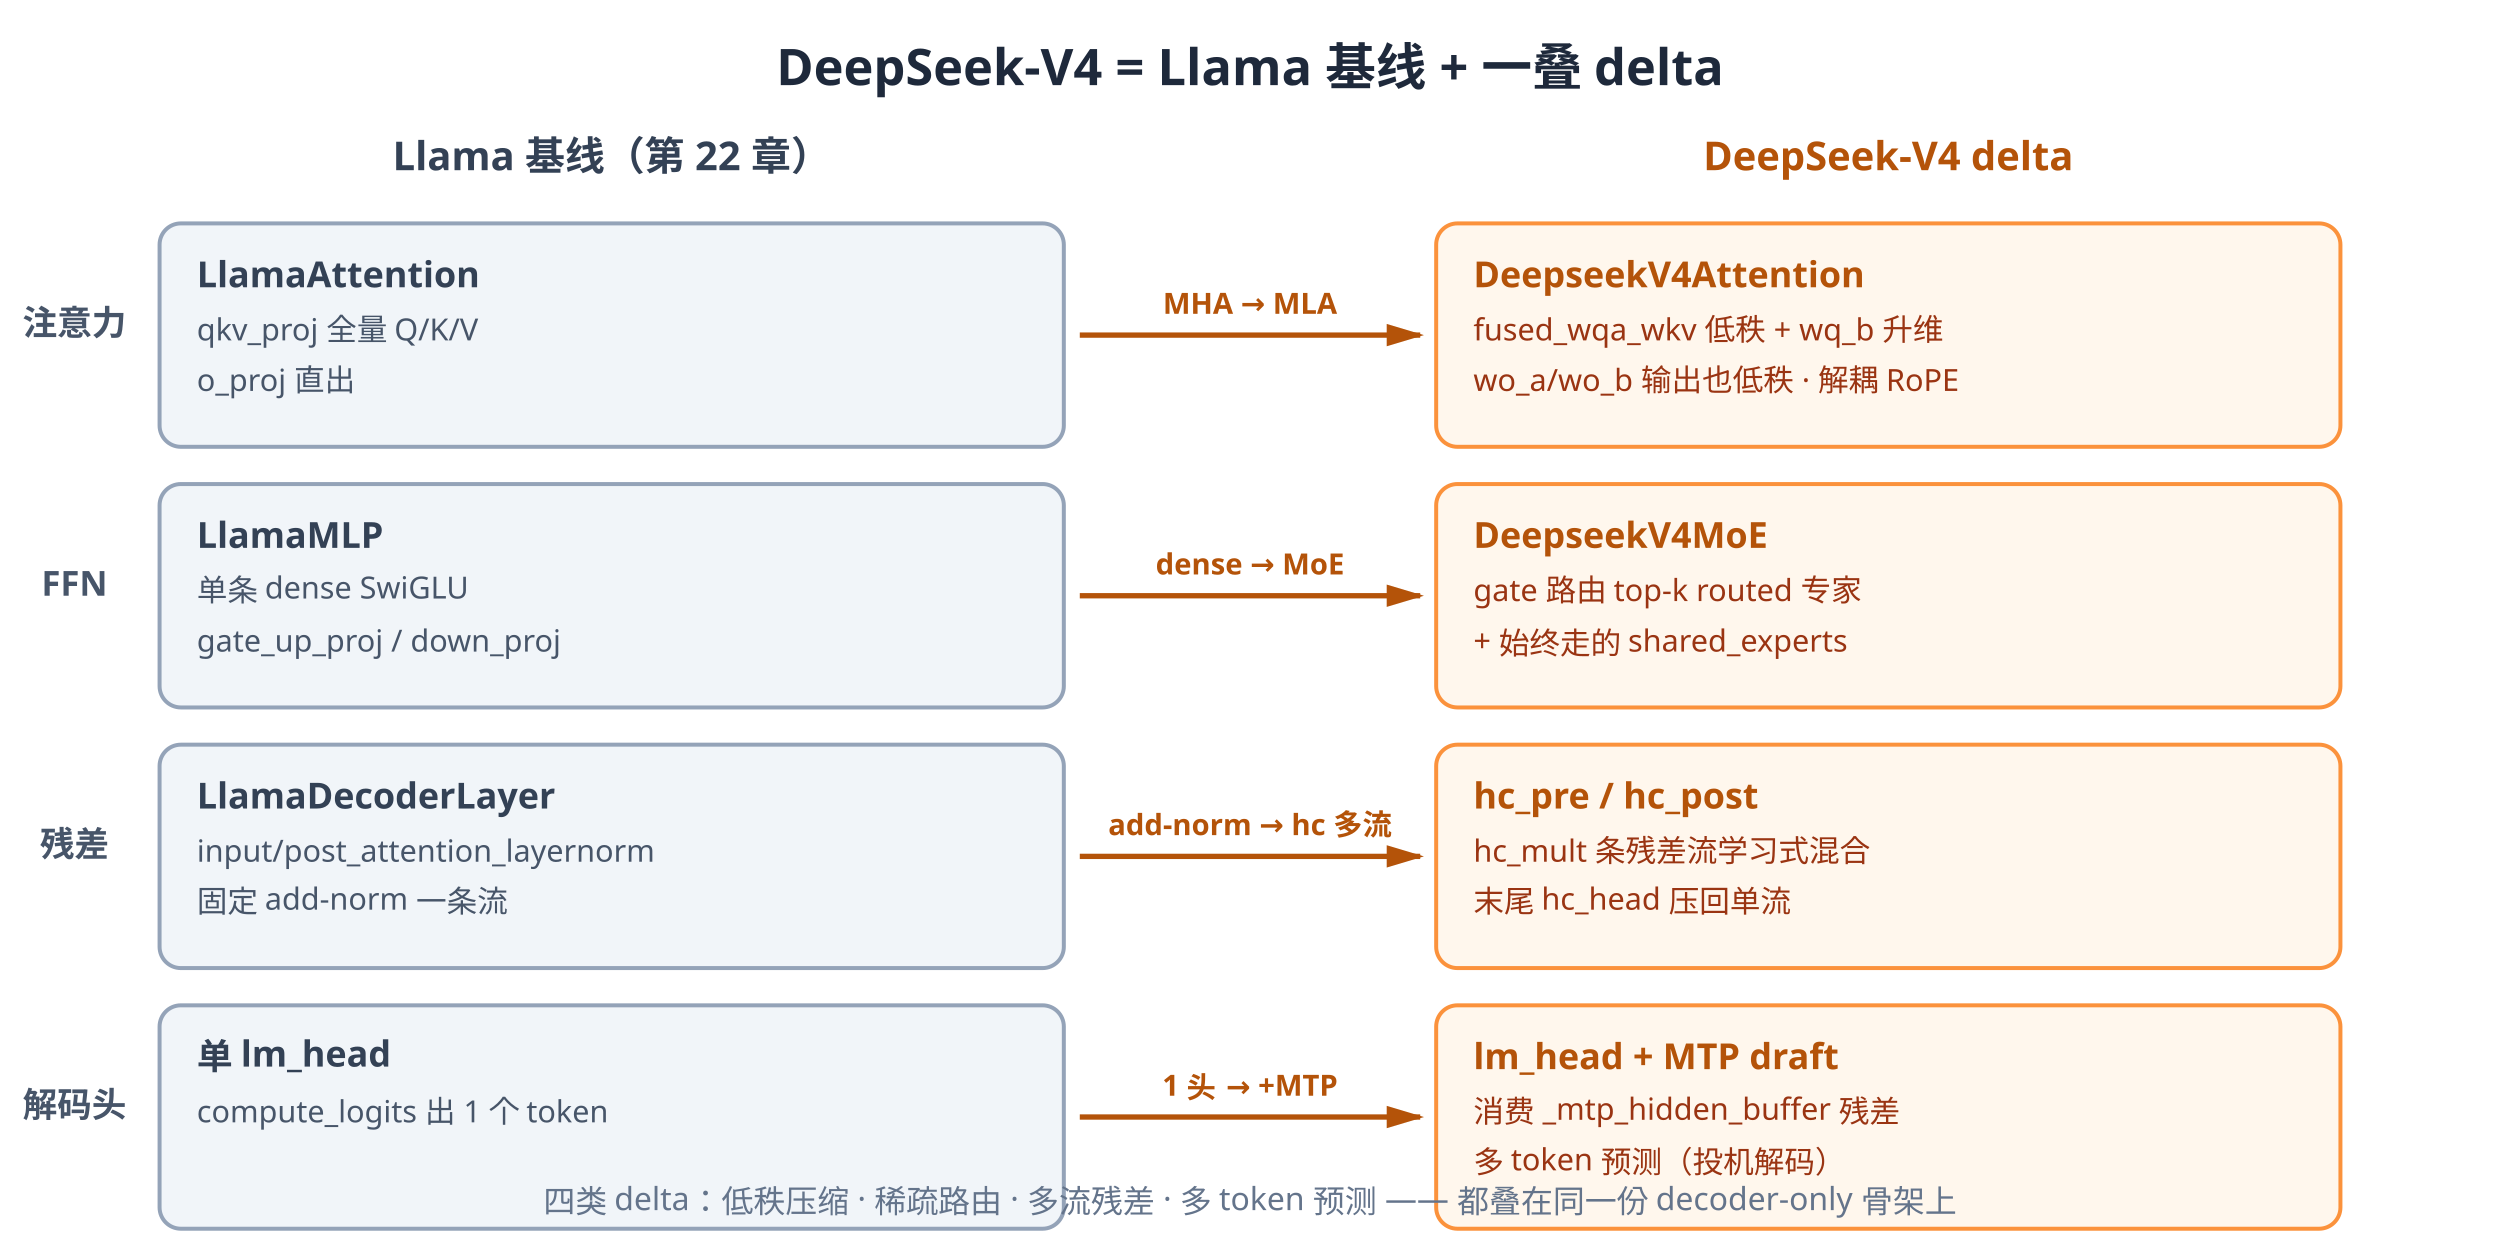
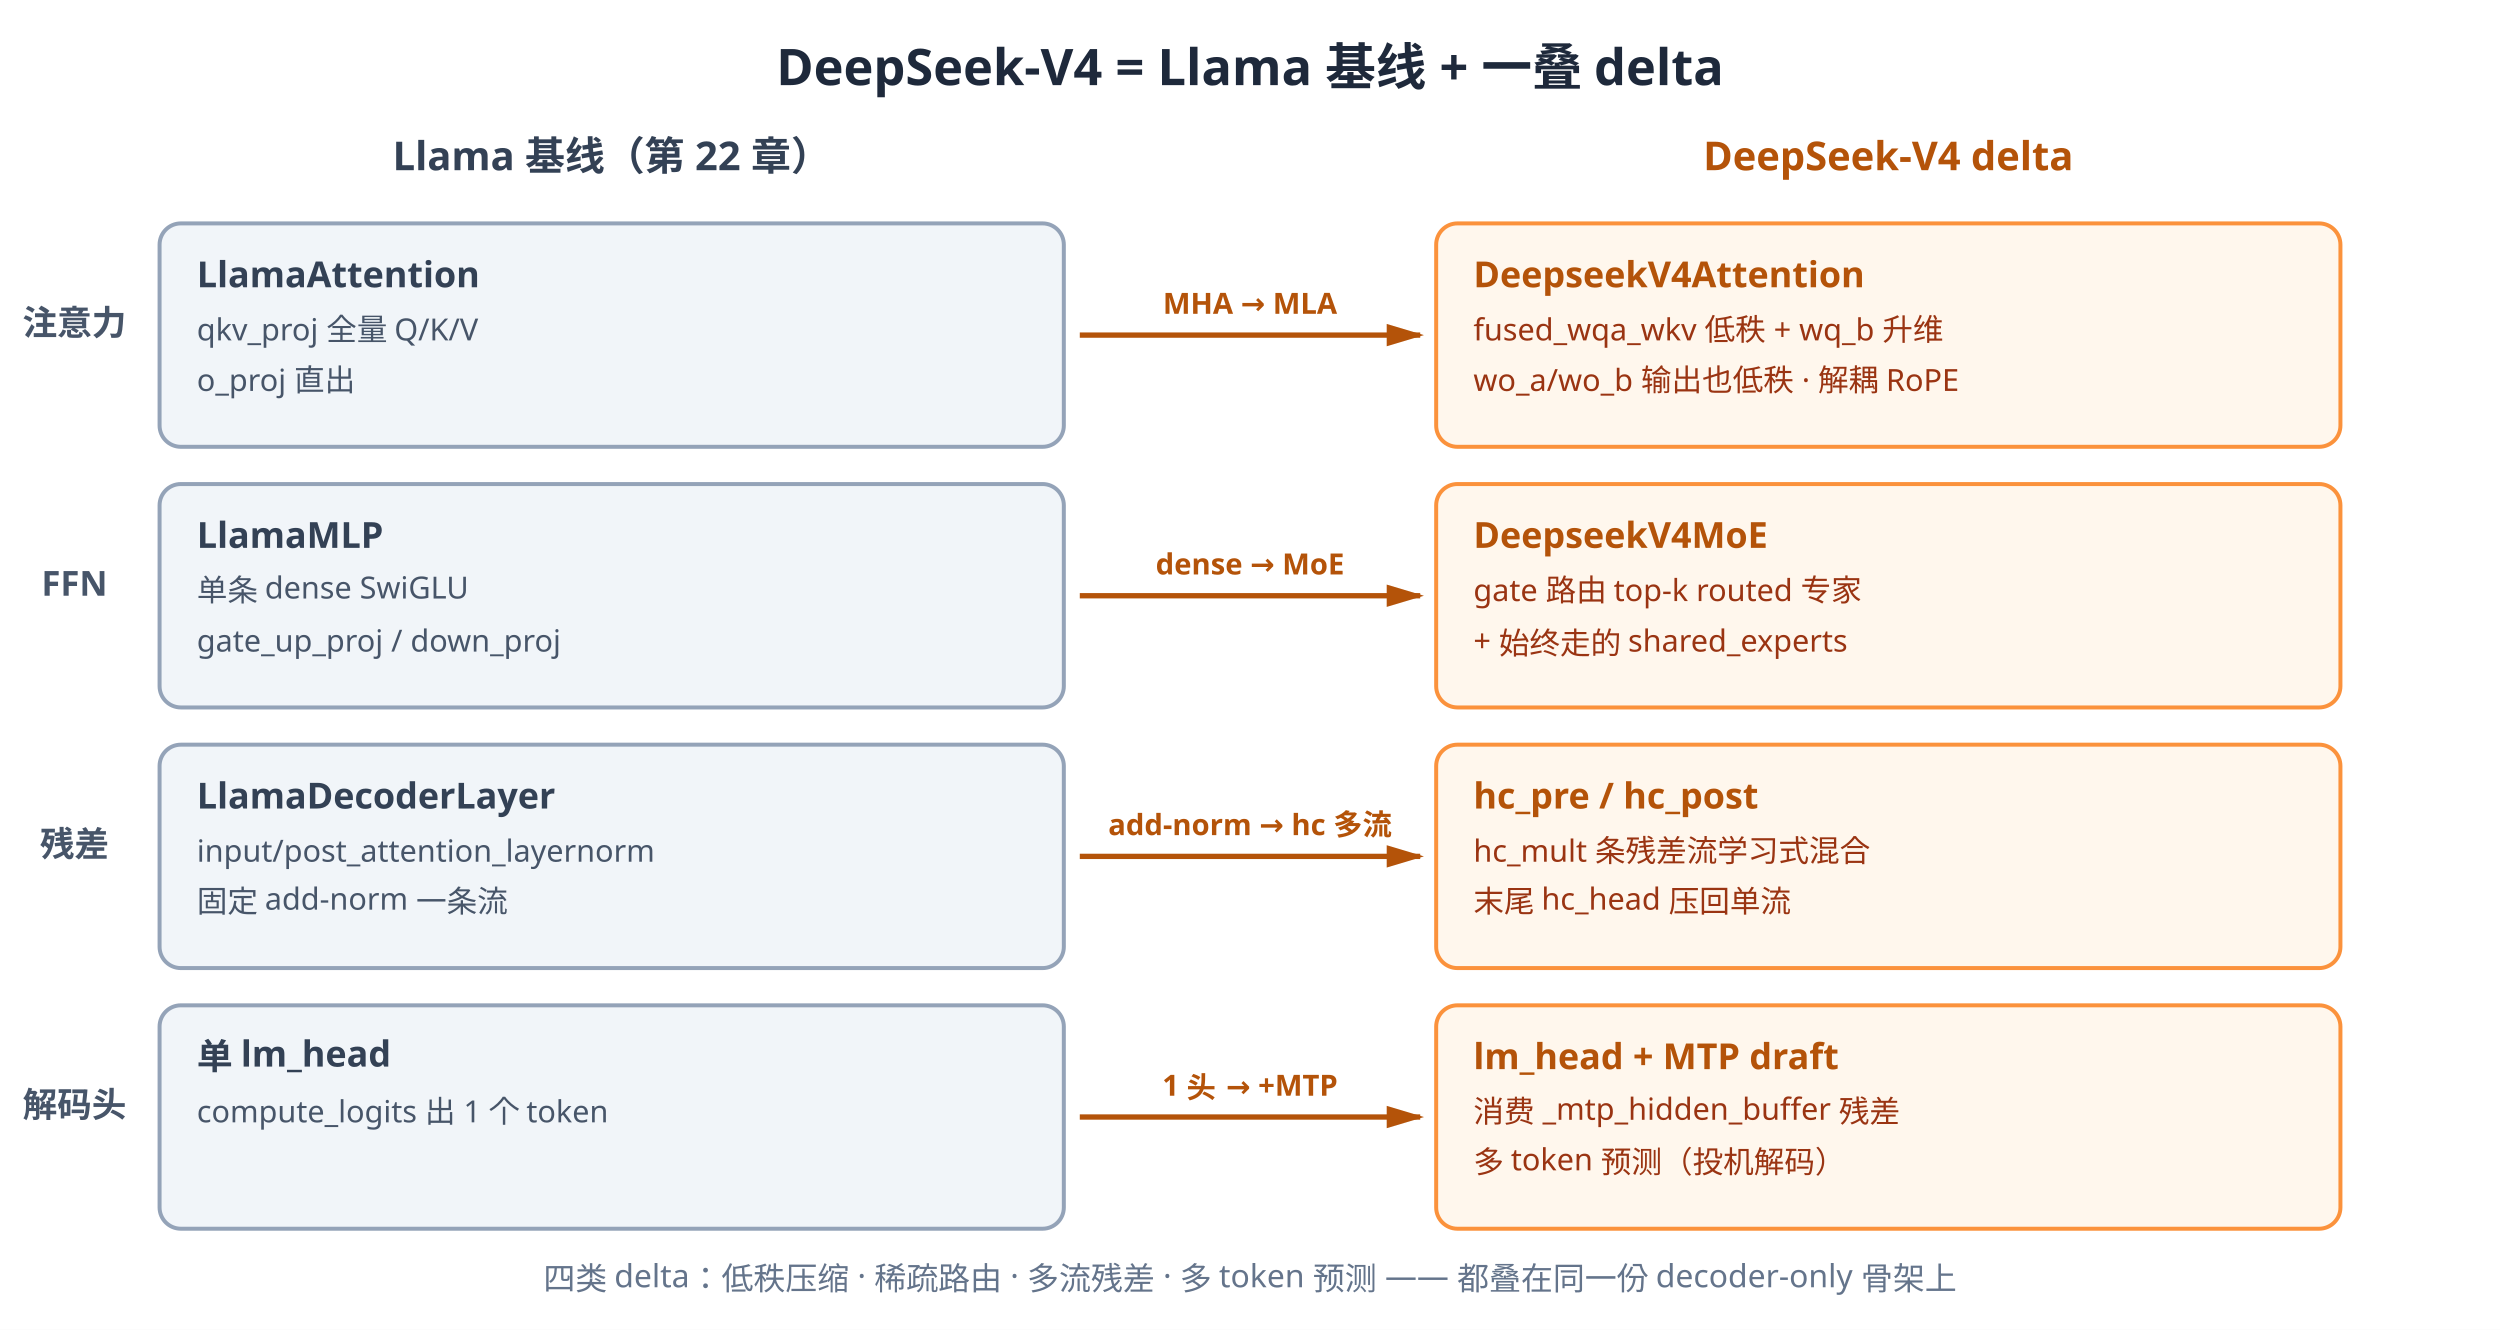
- <svg xmlns="http://www.w3.org/2000/svg" viewBox="0 0 940 470">
+ <svg xmlns="http://www.w3.org/2000/svg" viewBox="0 0 940 500">
  <defs>
    <marker id="a" viewBox="0 0 10 6" refX="9" refY="3" markerWidth="7" markerHeight="5" orient="auto">
      <path d="M0,0 L10,3 L0,6 Z" fill="#64748b" />
    </marker>
    <marker id="ar" viewBox="0 0 10 6" refX="9" refY="3" markerWidth="7" markerHeight="5" orient="auto">
      <path d="M0,0 L10,3 L0,6 Z" fill="#b45309" />
    </marker>
    <marker id="ag" viewBox="0 0 10 6" refX="9" refY="3" markerWidth="7" markerHeight="5" orient="auto">
      <path d="M0,0 L10,3 L0,6 Z" fill="#15803d" />
    </marker>
  </defs>
-   <rect width="940" height="470" fill="white" />
+   <rect width="940" height="500" fill="white" />
  <text x="470.0" y="32" font-size="19" text-anchor="middle" fill="#1e293b" font-weight="bold" font-family="sans-serif">DeepSeek-V4 = Llama 基线 + 一叠 delta</text>
  <text x="230.0" y="64" font-size="15" text-anchor="middle" fill="#334155" font-weight="bold" font-family="sans-serif">Llama 基线（第 22 章）</text>
  <text x="710.0" y="64" font-size="15" text-anchor="middle" fill="#b45309" font-weight="bold" font-family="sans-serif">DeepSeek-V4 delta</text>
  <text x="28" y="126.0" font-size="13" text-anchor="middle" fill="#475569" font-weight="bold" font-family="sans-serif">注意力</text>
  <rect x="60" y="84" width="340" height="84" rx="8" fill="#f1f5f9" stroke="#94a3b8" stroke-width="1.5" />
  <text x="74" y="108" font-size="13.5" text-anchor="start" fill="#334155" font-weight="bold" font-family="sans-serif">LlamaAttention</text>
  <text x="74" y="128" font-size="11.5" text-anchor="start" fill="#475569" font-weight="normal" font-family="sans-serif">qkv_proj 全量 Q/K/V</text>
  <text x="74" y="147" font-size="11.5" text-anchor="start" fill="#475569" font-weight="normal" font-family="sans-serif">o_proj 直出</text>
  <rect x="540" y="84" width="340" height="84" rx="8" fill="#fff7ed" stroke="#fb923c" stroke-width="1.5" />
  <text x="554" y="108" font-size="13.5" text-anchor="start" fill="#b45309" font-weight="bold" font-family="sans-serif">DeepseekV4Attention</text>
  <text x="554" y="128" font-size="11.5" text-anchor="start" fill="#9a3412" font-weight="normal" font-family="sans-serif">fused_wqa_wkv 低秩 + wq_b 升维</text>
  <text x="554" y="147" font-size="11.5" text-anchor="start" fill="#9a3412" font-weight="normal" font-family="sans-serif">wo_a/wo_b 输出也低秩 · 解耦 RoPE</text>
  <line x1="406" y1="126.0" x2="534" y2="126.0" stroke="#b45309" stroke-width="2" marker-end="url(#ar)" />
  <text x="470.0" y="118.0" font-size="11" text-anchor="middle" fill="#b45309" font-weight="bold" font-family="sans-serif">MHA → MLA</text>
  <text x="28" y="224.0" font-size="13" text-anchor="middle" fill="#475569" font-weight="bold" font-family="sans-serif">FFN</text>
  <rect x="60" y="182" width="340" height="84" rx="8" fill="#f1f5f9" stroke="#94a3b8" stroke-width="1.5" />
  <text x="74" y="206" font-size="13.5" text-anchor="start" fill="#334155" font-weight="bold" font-family="sans-serif">LlamaMLP</text>
  <text x="74" y="226" font-size="11.5" text-anchor="start" fill="#475569" font-weight="normal" font-family="sans-serif">单条 dense SwiGLU</text>
  <text x="74" y="245" font-size="11.5" text-anchor="start" fill="#475569" font-weight="normal" font-family="sans-serif">gate_up_proj / down_proj</text>
  <rect x="540" y="182" width="340" height="84" rx="8" fill="#fff7ed" stroke="#fb923c" stroke-width="1.5" />
  <text x="554" y="206" font-size="13.5" text-anchor="start" fill="#b45309" font-weight="bold" font-family="sans-serif">DeepseekV4MoE</text>
  <text x="554" y="226" font-size="11.5" text-anchor="start" fill="#9a3412" font-weight="normal" font-family="sans-serif">gate 路由 top-k routed 专家</text>
  <text x="554" y="245" font-size="11.5" text-anchor="start" fill="#9a3412" font-weight="normal" font-family="sans-serif">+ 始终走的 shared_experts</text>
  <line x1="406" y1="224.0" x2="534" y2="224.0" stroke="#b45309" stroke-width="2" marker-end="url(#ar)" />
  <text x="470.0" y="216.0" font-size="11" text-anchor="middle" fill="#b45309" font-weight="bold" font-family="sans-serif">dense → MoE</text>
  <text x="28" y="322.0" font-size="13" text-anchor="middle" fill="#475569" font-weight="bold" font-family="sans-serif">残差</text>
  <rect x="60" y="280" width="340" height="84" rx="8" fill="#f1f5f9" stroke="#94a3b8" stroke-width="1.5" />
  <text x="74" y="304" font-size="13.5" text-anchor="start" fill="#334155" font-weight="bold" font-family="sans-serif">LlamaDecoderLayer</text>
  <text x="74" y="324" font-size="11.5" text-anchor="start" fill="#475569" font-weight="normal" font-family="sans-serif">input/post_attention_layernorm</text>
  <text x="74" y="343" font-size="11.5" text-anchor="start" fill="#475569" font-weight="normal" font-family="sans-serif">固定 add-norm 一条流</text>
  <rect x="540" y="280" width="340" height="84" rx="8" fill="#fff7ed" stroke="#fb923c" stroke-width="1.5" />
  <text x="554" y="304" font-size="13.5" text-anchor="start" fill="#b45309" font-weight="bold" font-family="sans-serif">hc_pre / hc_post</text>
  <text x="554" y="324" font-size="11.5" text-anchor="start" fill="#9a3412" font-weight="normal" font-family="sans-serif">hc_mult 条残差流学习式混合</text>
  <text x="554" y="343" font-size="11.5" text-anchor="start" fill="#9a3412" font-weight="normal" font-family="sans-serif">末尾 hc_head 压回单流</text>
  <line x1="406" y1="322.0" x2="534" y2="322.0" stroke="#b45309" stroke-width="2" marker-end="url(#ar)" />
  <text x="470.0" y="314.0" font-size="11" text-anchor="middle" fill="#b45309" font-weight="bold" font-family="sans-serif">add-norm → hc 多流</text>
  <text x="28" y="420.0" font-size="13" text-anchor="middle" fill="#475569" font-weight="bold" font-family="sans-serif">解码头</text>
  <rect x="60" y="378" width="340" height="84" rx="8" fill="#f1f5f9" stroke="#94a3b8" stroke-width="1.5" />
  <text x="74" y="402" font-size="13.5" text-anchor="start" fill="#334155" font-weight="bold" font-family="sans-serif">单 lm_head</text>
  <text x="74" y="422" font-size="11.5" text-anchor="start" fill="#475569" font-weight="normal" font-family="sans-serif">compute_logits 出 1 个 token</text>
  <rect x="540" y="378" width="340" height="84" rx="8" fill="#fff7ed" stroke="#fb923c" stroke-width="1.5" />
  <text x="554" y="402" font-size="13.5" text-anchor="start" fill="#b45309" font-weight="bold" font-family="sans-serif">lm_head + MTP draft</text>
  <text x="554" y="422" font-size="11.5" text-anchor="start" fill="#9a3412" font-weight="normal" font-family="sans-serif">消费 _mtp_hidden_buffer 残差</text>
  <text x="554" y="441" font-size="11.5" text-anchor="start" fill="#9a3412" font-weight="normal" font-family="sans-serif">多 token 预测（投机解码）</text>
  <line x1="406" y1="420.0" x2="534" y2="420.0" stroke="#b45309" stroke-width="2" marker-end="url(#ar)" />
  <text x="470.0" y="412.0" font-size="11" text-anchor="middle" fill="#b45309" font-weight="bold" font-family="sans-serif">1 头 → +MTP</text>
-   <text x="470.0" y="456" font-size="12" text-anchor="middle" fill="#64748b" font-weight="normal" font-family="sans-serif">四类 delta：低秩压缩 · 稀疏路由 · 多流残差 · 多 token 预测 —— 都叠在同一份 decoder-only 骨架上</text>
+   <text x="470.0" y="485" font-size="12" text-anchor="middle" fill="#64748b" font-weight="normal" font-family="sans-serif">四类 delta：低秩压缩 · 稀疏路由 · 多流残差 · 多 token 预测 —— 都叠在同一份 decoder-only 骨架上</text>
</svg>
